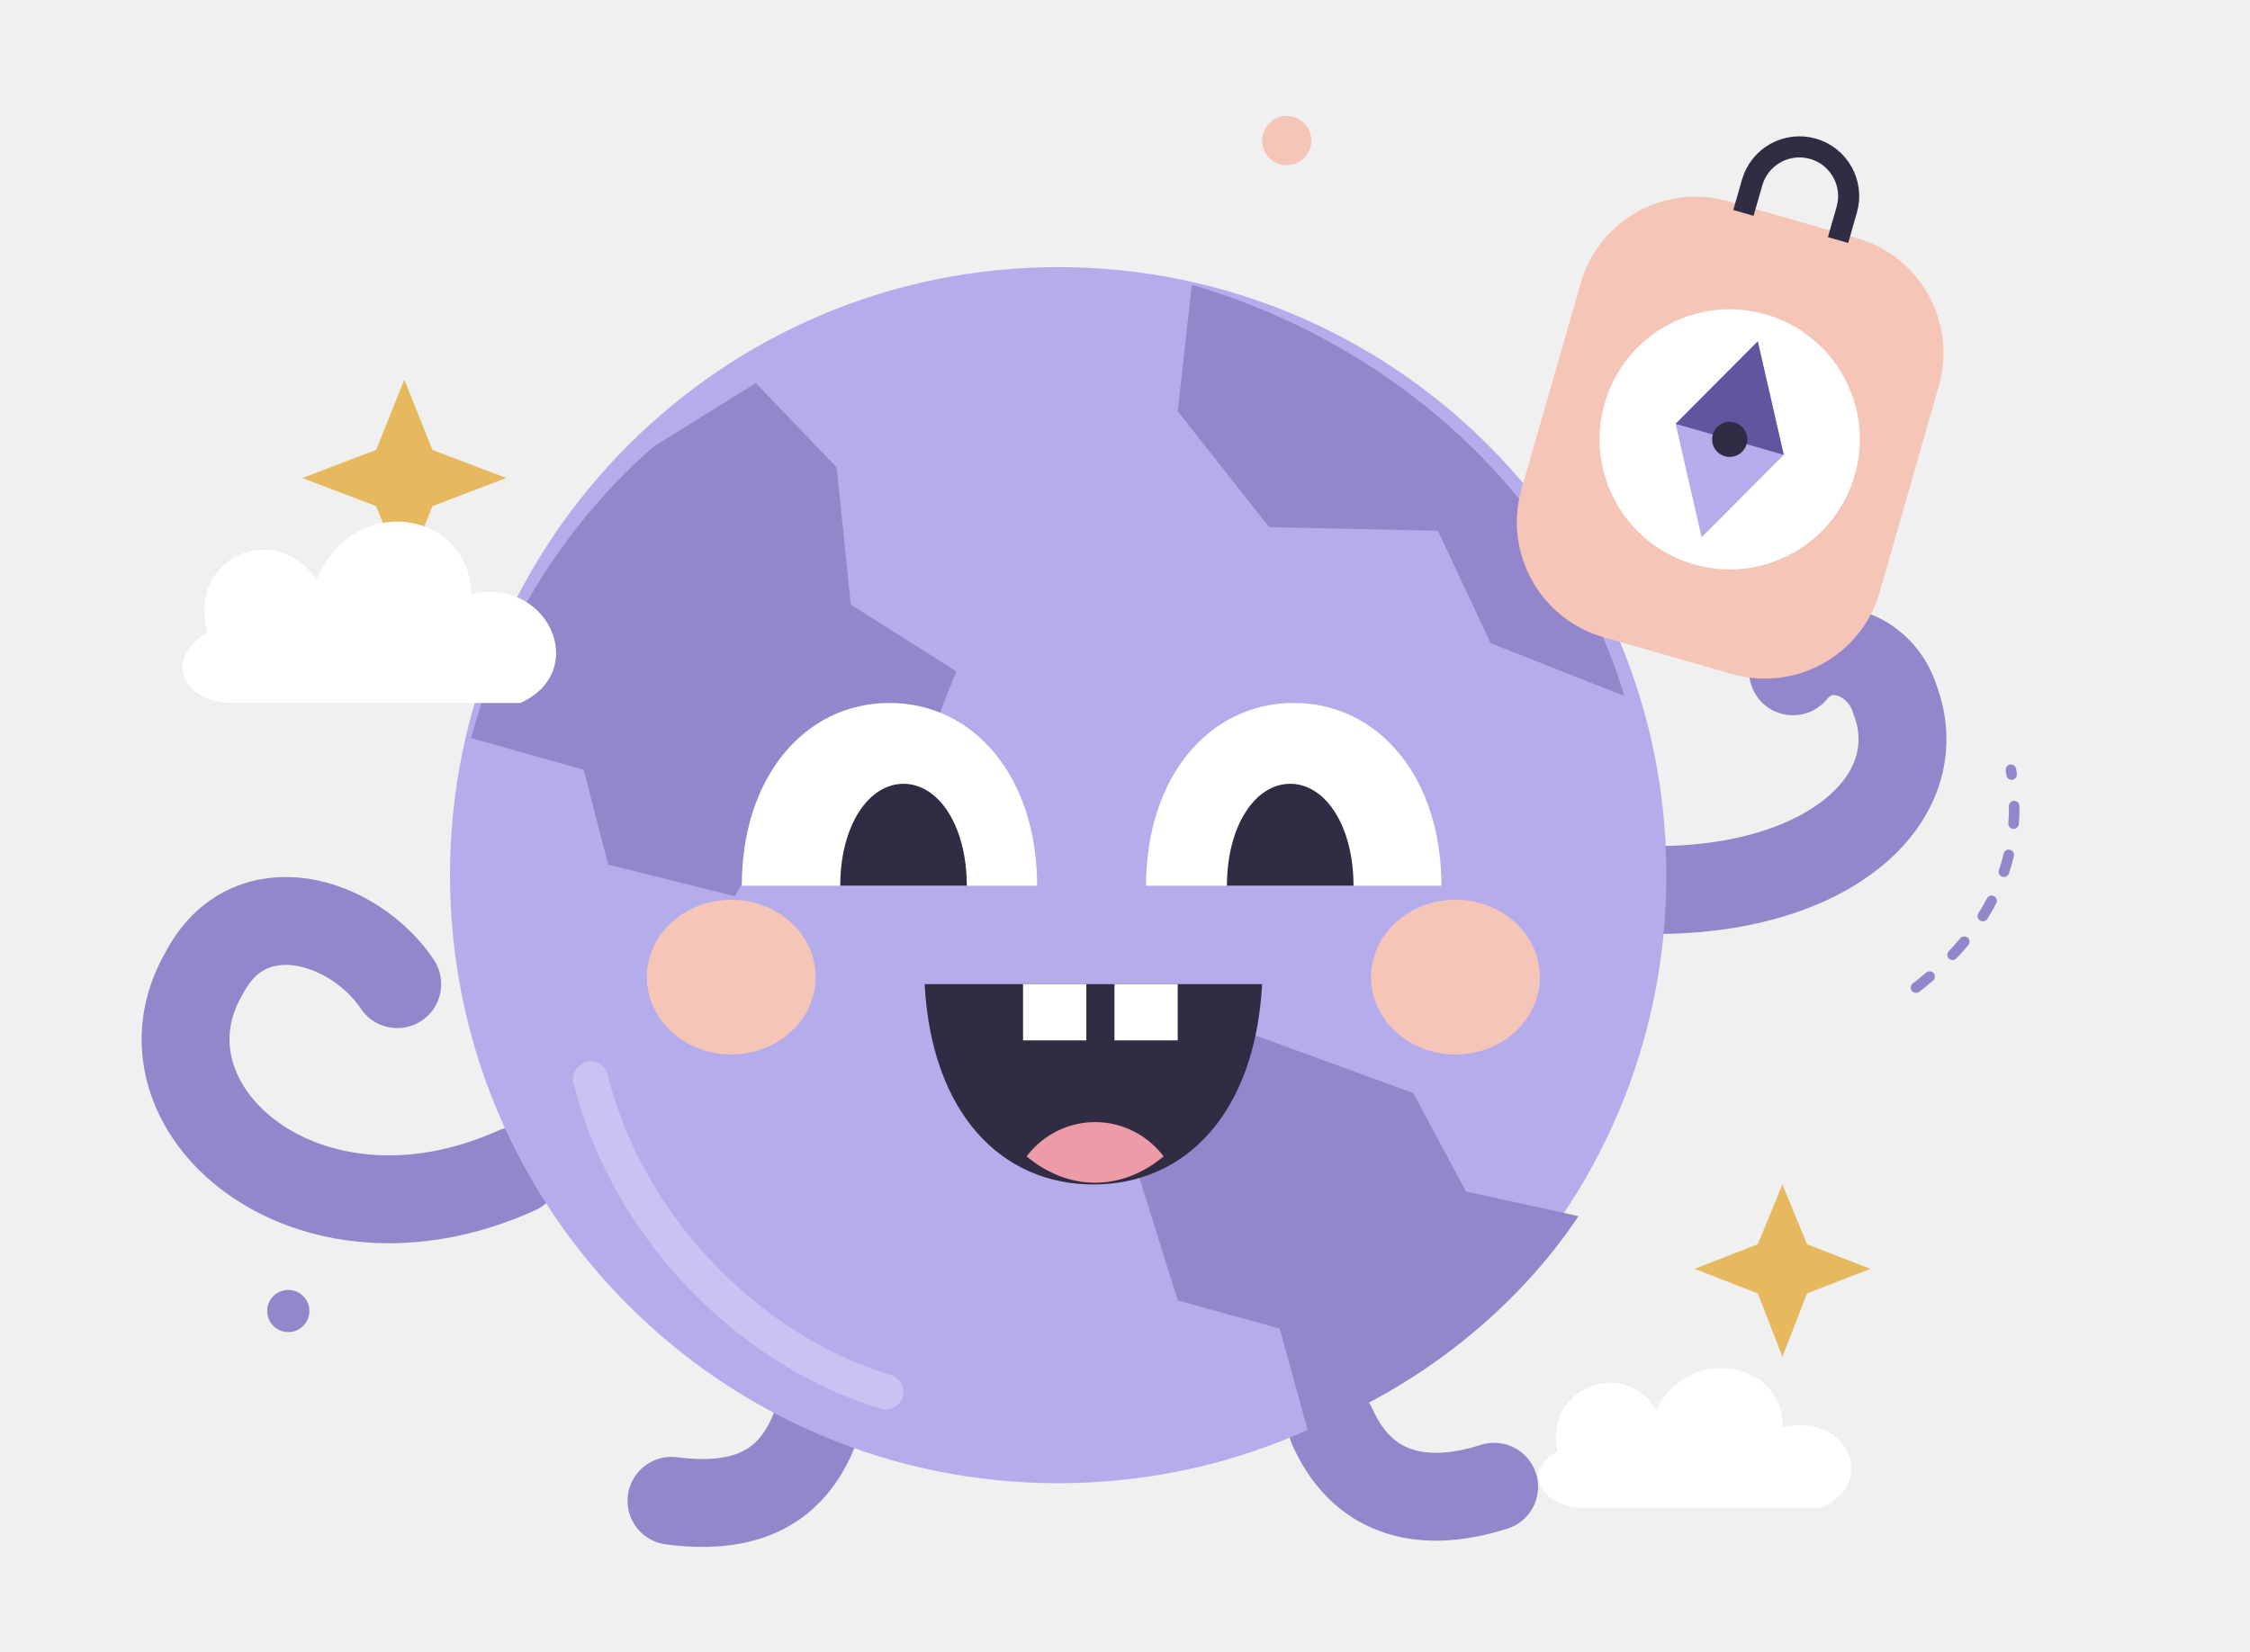
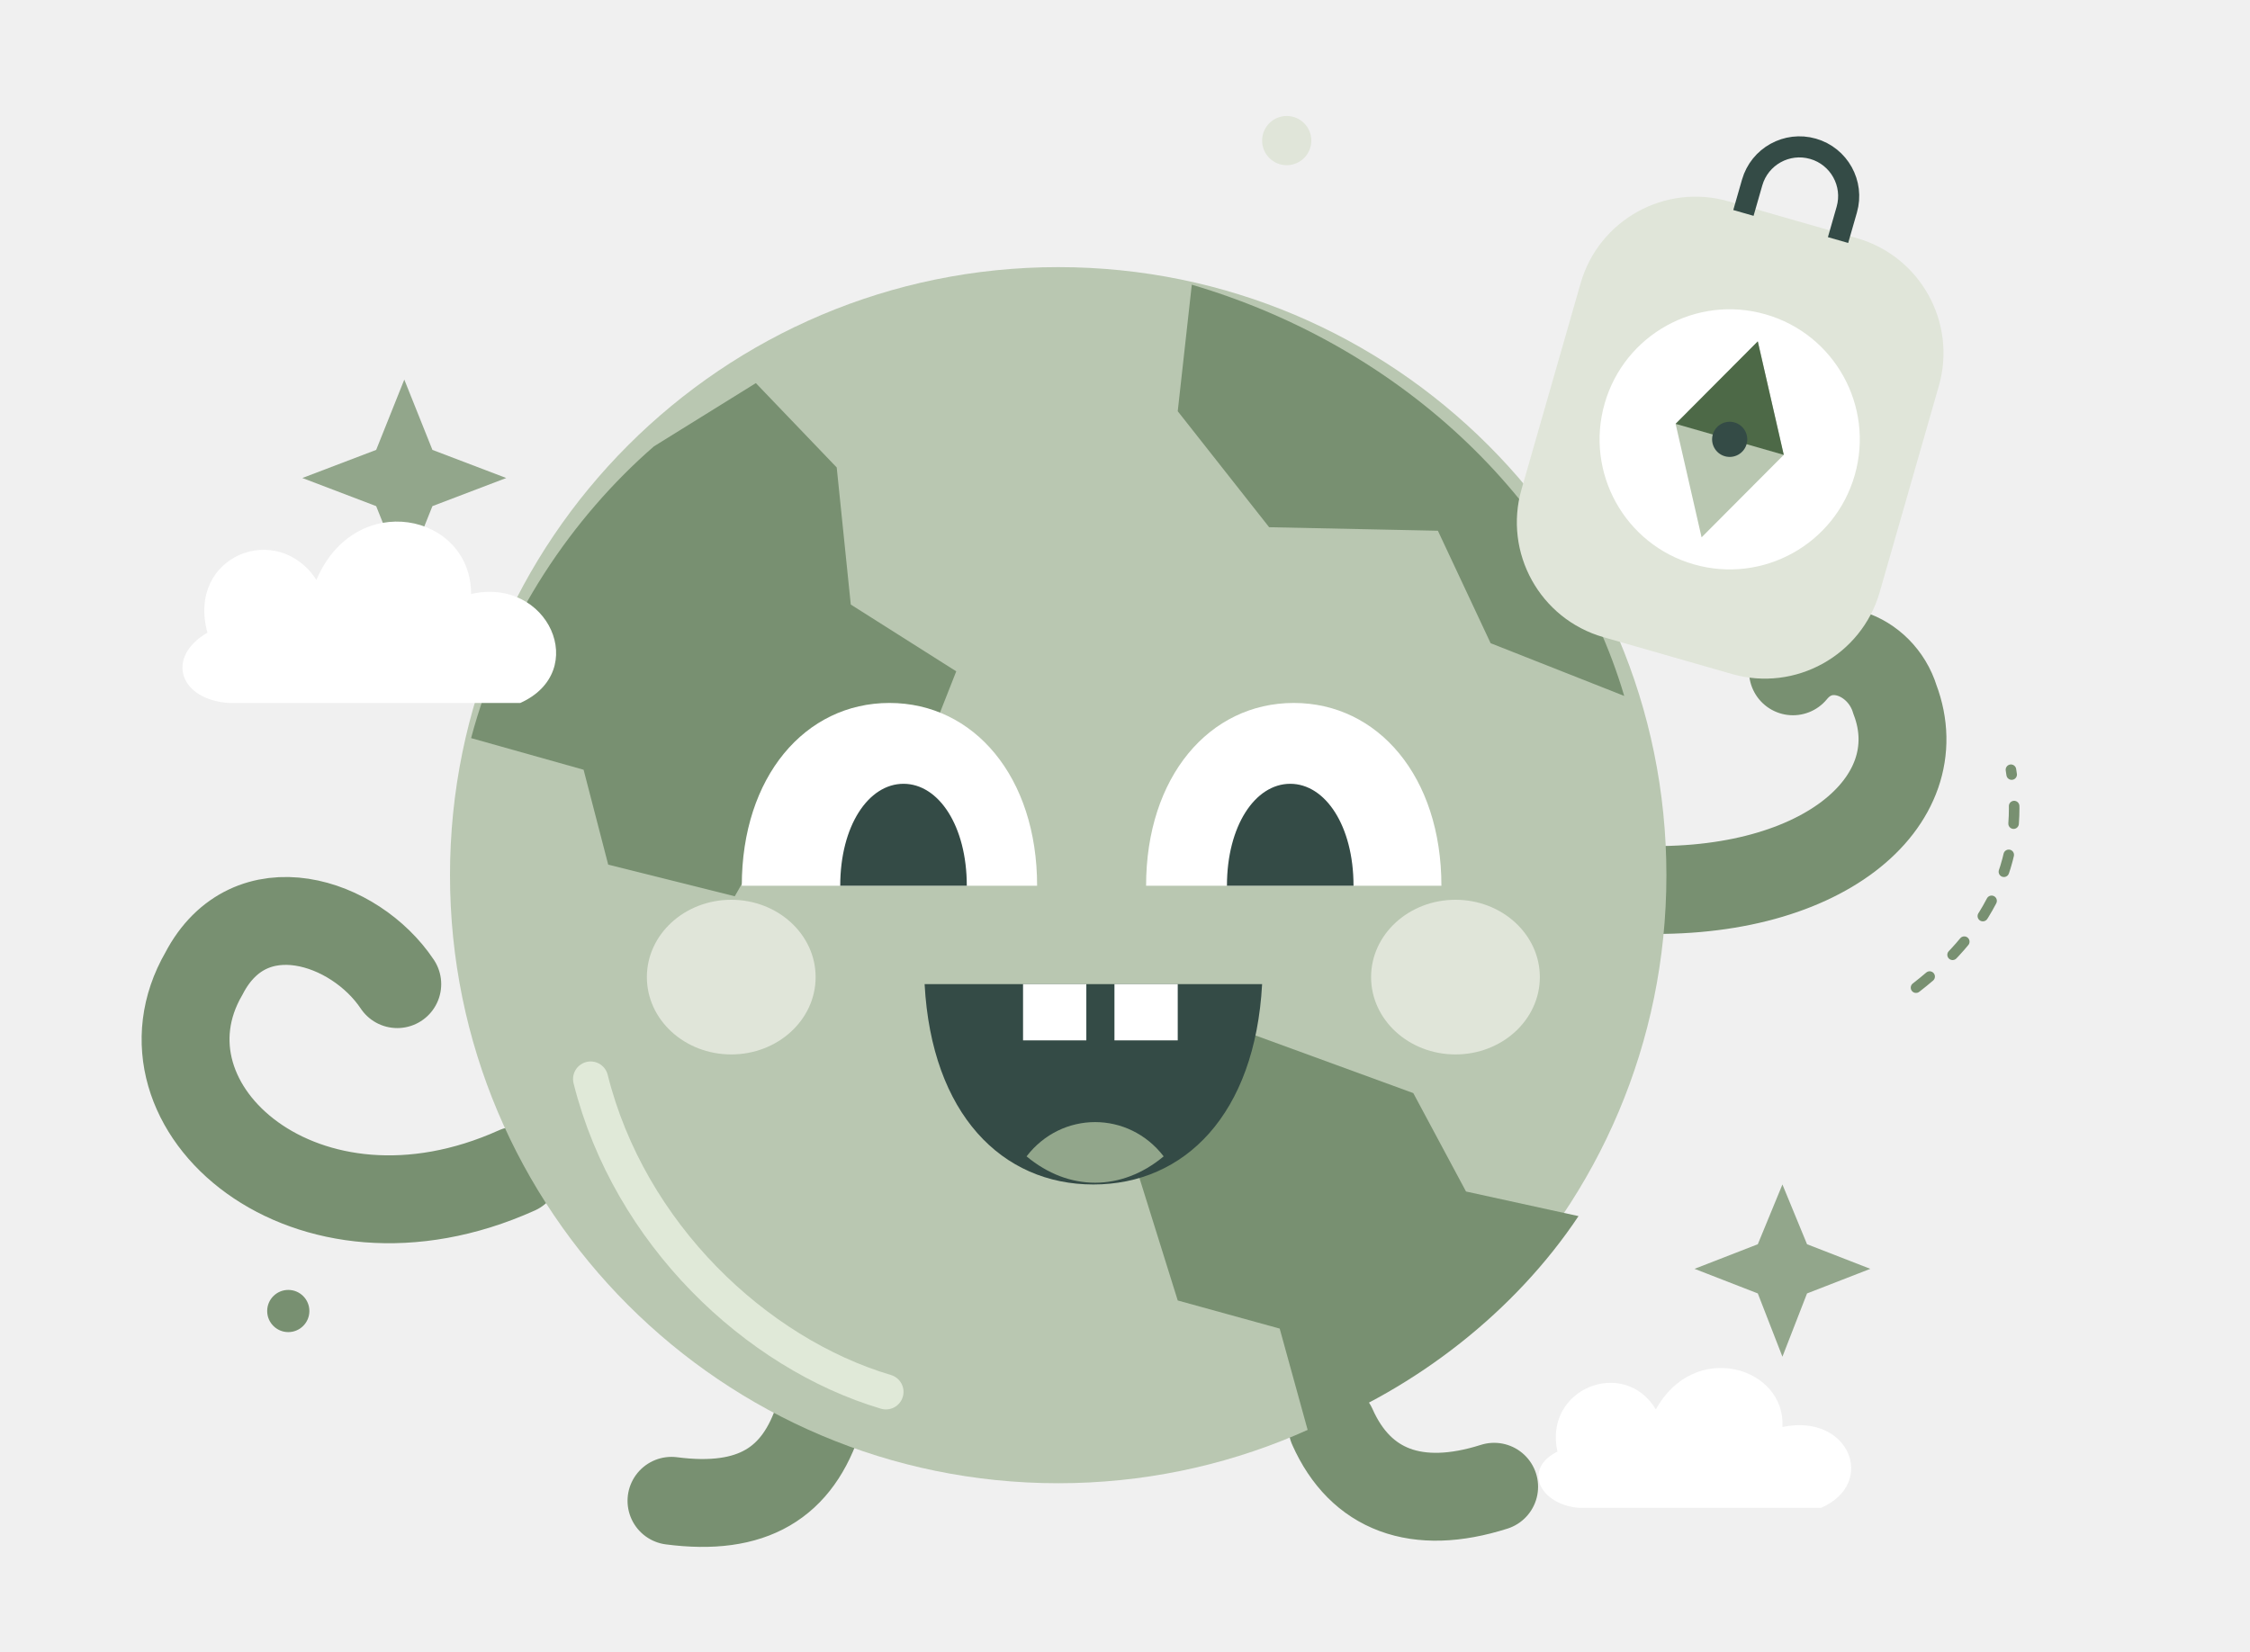
<svg xmlns="http://www.w3.org/2000/svg" viewBox="0 0 640 470" fill="none">
-   <path d="M147 333c-60 27-111-18-89-56 13-25 43-15 55 3M463 253c55 3 87-25 76-54-4-13-20-19-29-8" stroke="#9486CA" stroke-width="25" stroke-linecap="round" />
-   <path d="M233 403c-6 19-19 27-42 24M379 406c8 18 24 24 46 17" stroke="#9486CA" stroke-width="25" stroke-linecap="round" />
-   <circle cx="301" cy="249" r="173" fill="#B5ADEB" />
-   <path d="M186 127c-23 20-43 49-52 83l32 9 7 27 36 9 16-28 34-3 13-33-30-19-4-39-23-24-29 18ZM339 81l-4 36 26 33 48 1 15 32 38 15c-16-54-62-99-123-117ZM350 292l-30 30 15 48 29 8 8 29c31-12 59-34 77-61l-32-7-15-28-52-19Z" fill="#9486CA" />
-   <path d="M168 307c11 44 47 78 84 89" stroke="#C9C2F2" stroke-width="10" stroke-linecap="round" />
+   <path d="M147 333c-60 27-111-18-89-56 13-25 43-15 55 3M463 253c55 3 87-25 76-54-4-13-20-19-29-8" stroke="#789071" stroke-width="25" stroke-linecap="round" />
+   <path d="M233 403c-6 19-19 27-42 24M379 406c8 18 24 24 46 17" stroke="#789071" stroke-width="25" stroke-linecap="round" />
+   <circle cx="301" cy="249" r="173" fill="#B9C7B1" />
+   <path d="M186 127c-23 20-43 49-52 83l32 9 7 27 36 9 16-28 34-3 13-33-30-19-4-39-23-24-29 18ZM339 81l-4 36 26 33 48 1 15 32 38 15c-16-54-62-99-123-117ZM350 292l-30 30 15 48 29 8 8 29c31-12 59-34 77-61l-32-7-15-28-52-19Z" fill="#789071" />
+   <path d="M168 307c11 44 47 78 84 89" stroke="#E0E9D8" stroke-width="10" stroke-linecap="round" />
  <path d="M211 252c0-31 18-52 42-52s42 21 42 52M326 252c0-31 18-52 42-52s42 21 42 52" fill="white" />
-   <path d="M239 252c0-17 8-29 18-29s18 12 18 29M349 252c0-17 8-29 18-29s18 12 18 29" fill="#302C43" />
-   <ellipse cx="208" cy="278" rx="24" ry="22" fill="#F5C5B8" />
-   <ellipse cx="414" cy="278" rx="24" ry="22" fill="#F5C5B8" />
-   <path d="M263 280h96c-2 37-22 57-48 57s-46-20-48-57Z" fill="#302C43" />
+   <path d="M239 252c0-17 8-29 18-29s18 12 18 29M349 252c0-17 8-29 18-29s18 12 18 29" fill="#344B46" />
+   <ellipse cx="208" cy="278" rx="24" ry="22" fill="#E0E5D9" />
+   <ellipse cx="414" cy="278" rx="24" ry="22" fill="#E0E5D9" />
+   <path d="M263 280h96c-2 37-22 57-48 57s-46-20-48-57Z" fill="#344B46" />
  <path d="M291 280h18v16h-18ZM317 280h18v16h-18Z" fill="white" />
-   <path d="M292 329c10-13 29-13 39 0-12 10-27 10-39 0Z" fill="#ED9CA7" />
+   <path d="M292 329c10-13 29-13 39 0-12 10-27 10-39 0Z" fill="#92A68B" />
  <g transform="rotate(16 492 125)">
-     <rect x="439" y="60" width="106" height="129" rx="34" fill="#F5C5B8" />
-     <path d="M478 62v-9a14 14 0 0 1 28 0v9" stroke="#302C43" stroke-width="6" />
+     <rect x="439" y="60" width="106" height="129" rx="34" fill="#E0E5D9" />
+     <path d="M478 62v-9a14 14 0 0 1 28 0v9" stroke="#344B46" stroke-width="6" />
    <circle cx="492" cy="125" r="37" fill="#FFF" />
-     <path d="m492 96 16 29-16 29-16-29Z" fill="#B5ADEB" />
-     <path d="m492 96 16 29h-32Z" fill="#63549F" />
-     <circle cx="492" cy="125" r="5" fill="#302C43" />
+     <path d="m492 96 16 29-16 29-16-29Z" fill="#B9C7B1" />
+     <path d="m492 96 16 29h-32Z" fill="#4D6947" />
+     <circle cx="492" cy="125" r="5" fill="#344B46" />
  </g>
-   <path d="m115 108 8 20 21 8-21 8-8 20-8-20-21-8 21-8ZM507 337l7 17 18 7-18 7-7 18-7-18-18-7 18-7Z" fill="#E7B95E" />
+   <path d="m115 108 8 20 21 8-21 8-8 20-8-20-21-8 21-8ZM507 337l7 17 18 7-18 7-7 18-7-18-18-7 18-7Z" fill="#92A68B" />
  <path d="M59 180c-6-22 20-32 31-15 11-26 44-19 44 4 22-5 34 22 14 31H65c-14-1-18-13-6-20ZM443 413c-4-18 19-27 28-12 11-20 37-12 36 5 19-4 27 16 11 23h-69c-11-1-16-11-6-16Z" fill="white" />
-   <circle cx="366" cy="40" r="7" fill="#F5C5B8" />
-   <circle cx="82" cy="373" r="6" fill="#9486CA" />
-   <path d="M545 281c22-17 31-38 27-62" stroke="#9486CA" stroke-width="3" stroke-linecap="round" stroke-dasharray="5 9" />
+   <circle cx="366" cy="40" r="7" fill="#E0E5D9" />
+   <circle cx="82" cy="373" r="6" fill="#789071" />
+   <path d="M545 281c22-17 31-38 27-62" stroke="#789071" stroke-width="3" stroke-linecap="round" stroke-dasharray="5 9" />
</svg>
